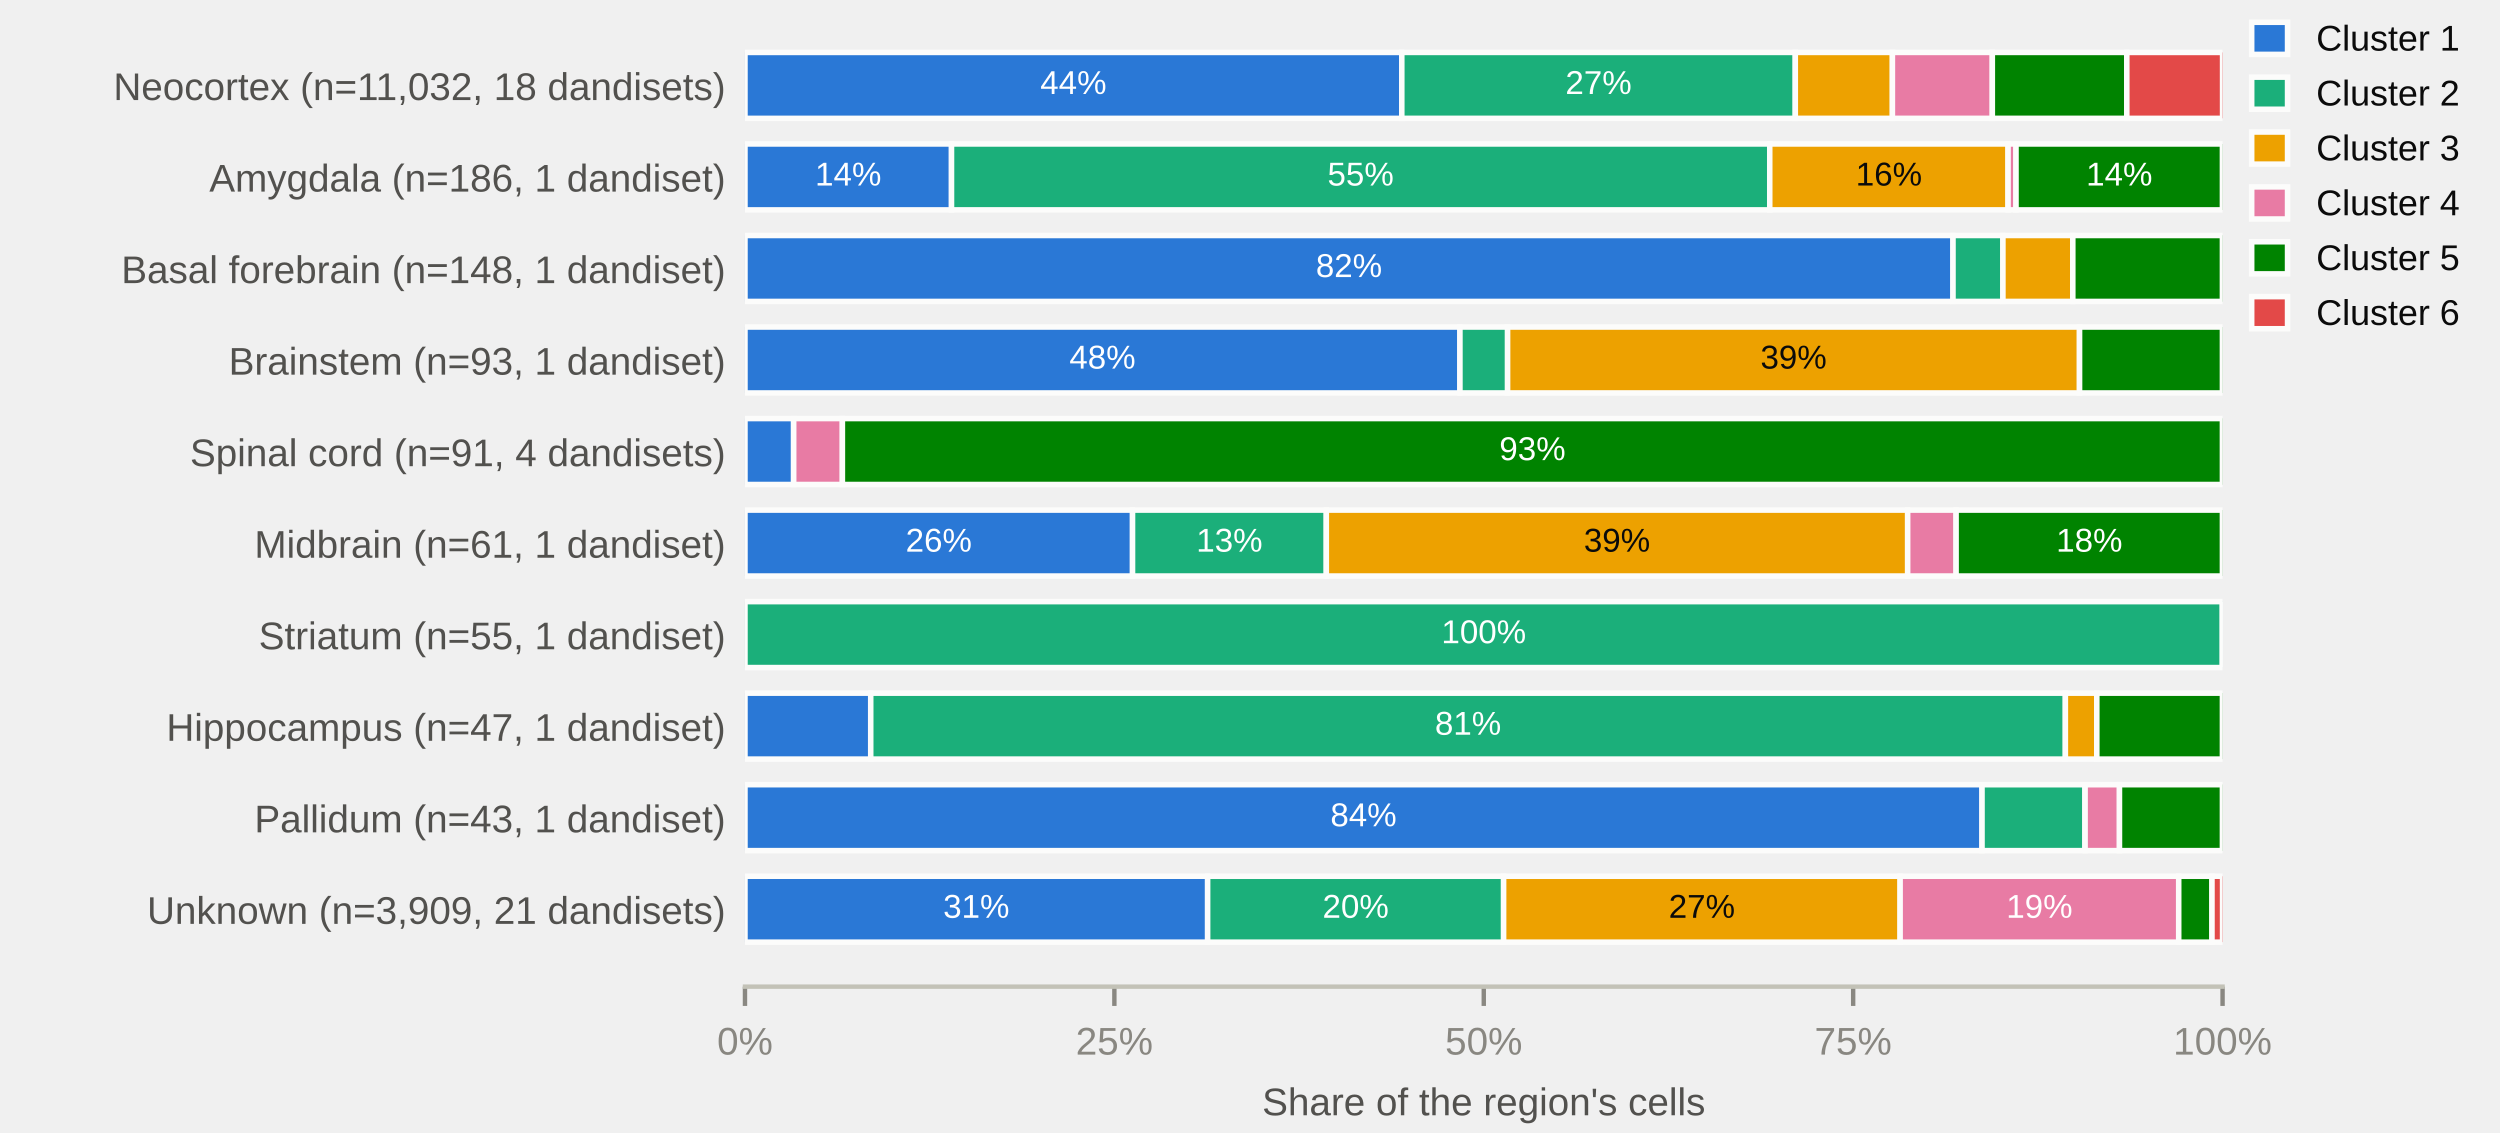
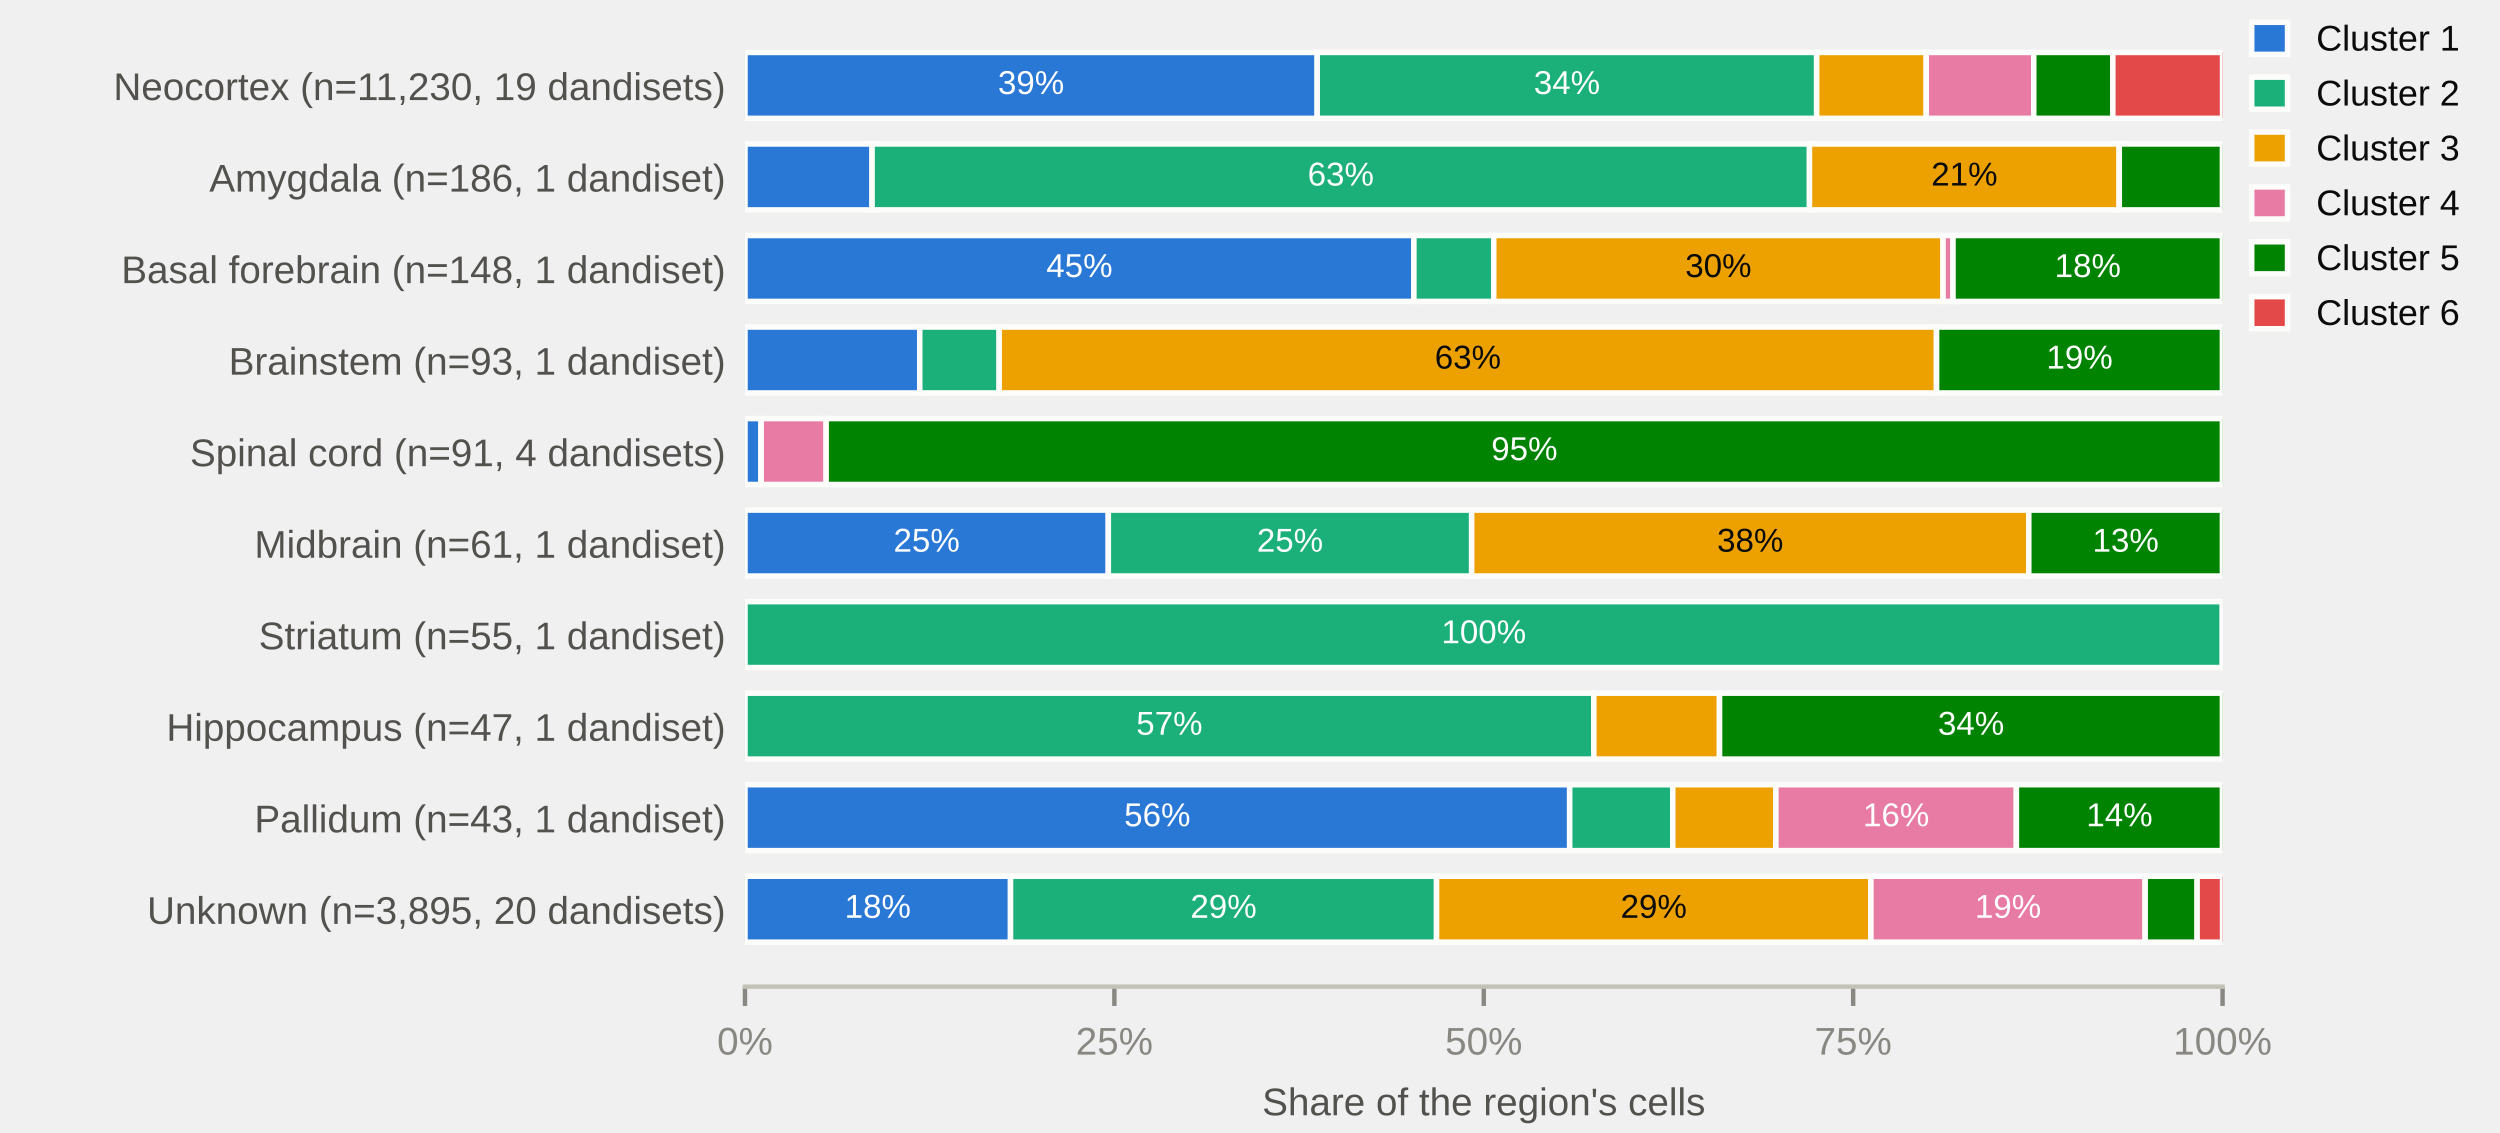
<svg xmlns="http://www.w3.org/2000/svg" xmlns:xlink="http://www.w3.org/1999/xlink" width="453.17pt" height="205.289pt" viewBox="0 0 453.17 205.289" version="1.1">
  <defs>
    <style type="text/css">*{stroke-linejoin: round; stroke-linecap: butt}</style>
  </defs>
  <g id="figure_1">
    <g id="patch_1">
      <path d="M 0 205.289  L 453.17 205.289  L 453.17 0  L 0 0  L 0 205.289  z " style="fill: none" />
    </g>
    <g id="axes_1">
      <g id="patch_2">
        <path d="M 135.04 178.848  L 402.88 178.848  L 402.88 1.44  L 135.04 1.44  L 135.04 178.848  z " style="fill: none" />
      </g>
      <g id="patch_3">
-         <path d="M 135.04 170.784  L 218.907 170.784  L 218.907 158.837  L 135.04 158.837  z " clip-path="url(#p6e9cf0077f)" style="fill: #2a78d6; stroke: #fcfcfb; stroke-linejoin: miter" />
+         <path d="M 135.04 170.784  L 183.176 170.784  L 183.176 158.837  L 135.04 158.837  z " clip-path="url(#pa1163bbc24)" style="fill: #2a78d6; stroke: #fcfcfb; stroke-linejoin: miter" />
      </g>
      <g id="patch_4">
-         <path d="M 135.04 154.191  L 359.279 154.191  L 359.279 142.245  L 135.04 142.245  z " clip-path="url(#p6e9cf0077f)" style="fill: #2a78d6; stroke: #fcfcfb; stroke-linejoin: miter" />
+         <path d="M 135.04 154.191  L 284.533 154.191  L 284.533 142.245  L 135.04 142.245  z " clip-path="url(#pa1163bbc24)" style="fill: #2a78d6; stroke: #fcfcfb; stroke-linejoin: miter" />
      </g>
      <g id="patch_5">
-         <path d="M 135.04 137.599  L 157.835 137.599  L 157.835 125.652  L 135.04 125.652  z " clip-path="url(#p6e9cf0077f)" style="fill: #2a78d6; stroke: #fcfcfb; stroke-linejoin: miter" />
+         <path d="M 135.04 137.599  L 135.04 137.599  L 135.04 125.652  L 135.04 125.652  z " clip-path="url(#pa1163bbc24)" style="fill: #2a78d6; stroke: #fcfcfb; stroke-linejoin: miter" />
      </g>
      <g id="patch_6">
-         <path d="M 135.04 121.006  L 135.04 121.006  L 135.04 109.06  L 135.04 109.06  z " clip-path="url(#p6e9cf0077f)" style="fill: #2a78d6; stroke: #fcfcfb; stroke-linejoin: miter" />
+         <path d="M 135.04 121.006  L 135.04 121.006  L 135.04 109.06  L 135.04 109.06  z " clip-path="url(#pa1163bbc24)" style="fill: #2a78d6; stroke: #fcfcfb; stroke-linejoin: miter" />
      </g>
      <g id="patch_7">
-         <path d="M 135.04 104.414  L 205.294 104.414  L 205.294 92.467  L 135.04 92.467  z " clip-path="url(#p6e9cf0077f)" style="fill: #2a78d6; stroke: #fcfcfb; stroke-linejoin: miter" />
+         <path d="M 135.04 104.414  L 200.903 104.414  L 200.903 92.467  L 135.04 92.467  z " clip-path="url(#pa1163bbc24)" style="fill: #2a78d6; stroke: #fcfcfb; stroke-linejoin: miter" />
      </g>
      <g id="patch_8">
-         <path d="M 135.04 87.821  L 143.87 87.821  L 143.87 75.874  L 135.04 75.874  z " clip-path="url(#p6e9cf0077f)" style="fill: #2a78d6; stroke: #fcfcfb; stroke-linejoin: miter" />
+         <path d="M 135.04 87.821  L 137.984 87.821  L 137.984 75.874  L 135.04 75.874  z " clip-path="url(#pa1163bbc24)" style="fill: #2a78d6; stroke: #fcfcfb; stroke-linejoin: miter" />
      </g>
      <g id="patch_9">
-         <path d="M 135.04 71.228  L 264.64 71.228  L 264.64 59.282  L 135.04 59.282  z " clip-path="url(#p6e9cf0077f)" style="fill: #2a78d6; stroke: #fcfcfb; stroke-linejoin: miter" />
+         <path d="M 135.04 71.228  L 166.72 71.228  L 166.72 59.282  L 135.04 59.282  z " clip-path="url(#pa1163bbc24)" style="fill: #2a78d6; stroke: #fcfcfb; stroke-linejoin: miter" />
      </g>
      <g id="patch_10">
-         <path d="M 135.04 54.636  L 354.018 54.636  L 354.018 42.689  L 135.04 42.689  z " clip-path="url(#p6e9cf0077f)" style="fill: #2a78d6; stroke: #fcfcfb; stroke-linejoin: miter" />
+         <path d="M 135.04 54.636  L 256.292 54.636  L 256.292 42.689  L 135.04 42.689  z " clip-path="url(#pa1163bbc24)" style="fill: #2a78d6; stroke: #fcfcfb; stroke-linejoin: miter" />
      </g>
      <g id="patch_11">
-         <path d="M 135.04 38.043  L 172.48 38.043  L 172.48 26.097  L 135.04 26.097  z " clip-path="url(#p6e9cf0077f)" style="fill: #2a78d6; stroke: #fcfcfb; stroke-linejoin: miter" />
+         <path d="M 135.04 38.043  L 158.08 38.043  L 158.08 26.097  L 135.04 26.097  z " clip-path="url(#pa1163bbc24)" style="fill: #2a78d6; stroke: #fcfcfb; stroke-linejoin: miter" />
      </g>
      <g id="patch_12">
-         <path d="M 135.04 21.451  L 254.102 21.451  L 254.102 9.504  L 135.04 9.504  z " clip-path="url(#p6e9cf0077f)" style="fill: #2a78d6; stroke: #fcfcfb; stroke-linejoin: miter" />
+         <path d="M 135.04 21.451  L 238.766 21.451  L 238.766 9.504  L 135.04 9.504  z " clip-path="url(#pa1163bbc24)" style="fill: #2a78d6; stroke: #fcfcfb; stroke-linejoin: miter" />
      </g>
      <g id="patch_13">
-         <path d="M 218.907 170.784  L 272.558 170.784  L 272.558 158.837  L 218.907 158.837  z " clip-path="url(#p6e9cf0077f)" style="fill: #1baf7a; stroke: #fcfcfb; stroke-linejoin: miter" />
+         <path d="M 183.176 170.784  L 260.399 170.784  L 260.399 158.837  L 183.176 158.837  z " clip-path="url(#pa1163bbc24)" style="fill: #1baf7a; stroke: #fcfcfb; stroke-linejoin: miter" />
      </g>
      <g id="patch_14">
-         <path d="M 359.279 154.191  L 377.965 154.191  L 377.965 142.245  L 359.279 142.245  z " clip-path="url(#p6e9cf0077f)" style="fill: #1baf7a; stroke: #fcfcfb; stroke-linejoin: miter" />
+         <path d="M 284.533 154.191  L 303.219 154.191  L 303.219 142.245  L 284.533 142.245  z " clip-path="url(#pa1163bbc24)" style="fill: #1baf7a; stroke: #fcfcfb; stroke-linejoin: miter" />
      </g>
      <g id="patch_15">
-         <path d="M 157.835 137.599  L 374.387 137.599  L 374.387 125.652  L 157.835 125.652  z " clip-path="url(#p6e9cf0077f)" style="fill: #1baf7a; stroke: #fcfcfb; stroke-linejoin: miter" />
+         <path d="M 135.04 137.599  L 288.906 137.599  L 288.906 125.652  L 135.04 125.652  z " clip-path="url(#pa1163bbc24)" style="fill: #1baf7a; stroke: #fcfcfb; stroke-linejoin: miter" />
      </g>
      <g id="patch_16">
-         <path d="M 135.04 121.006  L 402.88 121.006  L 402.88 109.06  L 135.04 109.06  z " clip-path="url(#p6e9cf0077f)" style="fill: #1baf7a; stroke: #fcfcfb; stroke-linejoin: miter" />
+         <path d="M 135.04 121.006  L 402.88 121.006  L 402.88 109.06  L 135.04 109.06  z " clip-path="url(#pa1163bbc24)" style="fill: #1baf7a; stroke: #fcfcfb; stroke-linejoin: miter" />
      </g>
      <g id="patch_17">
-         <path d="M 205.294 104.414  L 240.42 104.414  L 240.42 92.467  L 205.294 92.467  z " clip-path="url(#p6e9cf0077f)" style="fill: #1baf7a; stroke: #fcfcfb; stroke-linejoin: miter" />
+         <path d="M 200.903 104.414  L 266.765 104.414  L 266.765 92.467  L 200.903 92.467  z " clip-path="url(#pa1163bbc24)" style="fill: #1baf7a; stroke: #fcfcfb; stroke-linejoin: miter" />
      </g>
      <g id="patch_18">
-         <path d="M 143.87 87.821  L 143.87 87.821  L 143.87 75.874  L 143.87 75.874  z " clip-path="url(#p6e9cf0077f)" style="fill: #1baf7a; stroke: #fcfcfb; stroke-linejoin: miter" />
+         <path d="M 137.984 87.821  L 137.984 87.821  L 137.984 75.874  L 137.984 75.874  z " clip-path="url(#pa1163bbc24)" style="fill: #1baf7a; stroke: #fcfcfb; stroke-linejoin: miter" />
      </g>
      <g id="patch_19">
-         <path d="M 264.64 71.228  L 273.28 71.228  L 273.28 59.282  L 264.64 59.282  z " clip-path="url(#p6e9cf0077f)" style="fill: #1baf7a; stroke: #fcfcfb; stroke-linejoin: miter" />
+         <path d="M 166.72 71.228  L 181.12 71.228  L 181.12 59.282  L 166.72 59.282  z " clip-path="url(#pa1163bbc24)" style="fill: #1baf7a; stroke: #fcfcfb; stroke-linejoin: miter" />
      </g>
      <g id="patch_20">
-         <path d="M 354.018 54.636  L 363.066 54.636  L 363.066 42.689  L 354.018 42.689  z " clip-path="url(#p6e9cf0077f)" style="fill: #1baf7a; stroke: #fcfcfb; stroke-linejoin: miter" />
+         <path d="M 256.292 54.636  L 270.77 54.636  L 270.77 42.689  L 256.292 42.689  z " clip-path="url(#pa1163bbc24)" style="fill: #1baf7a; stroke: #fcfcfb; stroke-linejoin: miter" />
      </g>
      <g id="patch_21">
-         <path d="M 172.48 38.043  L 320.8 38.043  L 320.8 26.097  L 172.48 26.097  z " clip-path="url(#p6e9cf0077f)" style="fill: #1baf7a; stroke: #fcfcfb; stroke-linejoin: miter" />
+         <path d="M 158.08 38.043  L 328 38.043  L 328 26.097  L 158.08 26.097  z " clip-path="url(#pa1163bbc24)" style="fill: #1baf7a; stroke: #fcfcfb; stroke-linejoin: miter" />
      </g>
      <g id="patch_22">
-         <path d="M 254.102 21.451  L 325.432 21.451  L 325.432 9.504  L 254.102 9.504  z " clip-path="url(#p6e9cf0077f)" style="fill: #1baf7a; stroke: #fcfcfb; stroke-linejoin: miter" />
+         <path d="M 238.766 21.451  L 329.302 21.451  L 329.302 9.504  L 238.766 9.504  z " clip-path="url(#pa1163bbc24)" style="fill: #1baf7a; stroke: #fcfcfb; stroke-linejoin: miter" />
      </g>
      <g id="patch_23">
-         <path d="M 272.558 170.784  L 344.434 170.784  L 344.434 158.837  L 272.558 158.837  z " clip-path="url(#p6e9cf0077f)" style="fill: #eda100; stroke: #fcfcfb; stroke-linejoin: miter" />
+         <path d="M 260.399 170.784  L 339.135 170.784  L 339.135 158.837  L 260.399 158.837  z " clip-path="url(#pa1163bbc24)" style="fill: #eda100; stroke: #fcfcfb; stroke-linejoin: miter" />
      </g>
      <g id="patch_24">
-         <path d="M 377.965 154.191  L 377.965 154.191  L 377.965 142.245  L 377.965 142.245  z " clip-path="url(#p6e9cf0077f)" style="fill: #eda100; stroke: #fcfcfb; stroke-linejoin: miter" />
+         <path d="M 303.219 154.191  L 321.906 154.191  L 321.906 142.245  L 303.219 142.245  z " clip-path="url(#pa1163bbc24)" style="fill: #eda100; stroke: #fcfcfb; stroke-linejoin: miter" />
      </g>
      <g id="patch_25">
-         <path d="M 374.387 137.599  L 380.086 137.599  L 380.086 125.652  L 374.387 125.652  z " clip-path="url(#p6e9cf0077f)" style="fill: #eda100; stroke: #fcfcfb; stroke-linejoin: miter" />
+         <path d="M 288.906 137.599  L 311.701 137.599  L 311.701 125.652  L 288.906 125.652  z " clip-path="url(#pa1163bbc24)" style="fill: #eda100; stroke: #fcfcfb; stroke-linejoin: miter" />
      </g>
      <g id="patch_26">
-         <path d="M 402.88 121.006  L 402.88 121.006  L 402.88 109.06  L 402.88 109.06  z " clip-path="url(#p6e9cf0077f)" style="fill: #eda100; stroke: #fcfcfb; stroke-linejoin: miter" />
+         <path d="M 402.88 121.006  L 402.88 121.006  L 402.88 109.06  L 402.88 109.06  z " clip-path="url(#pa1163bbc24)" style="fill: #eda100; stroke: #fcfcfb; stroke-linejoin: miter" />
      </g>
      <g id="patch_27">
-         <path d="M 240.42 104.414  L 345.8 104.414  L 345.8 92.467  L 240.42 92.467  z " clip-path="url(#p6e9cf0077f)" style="fill: #eda100; stroke: #fcfcfb; stroke-linejoin: miter" />
+         <path d="M 266.765 104.414  L 367.754 104.414  L 367.754 92.467  L 266.765 92.467  z " clip-path="url(#pa1163bbc24)" style="fill: #eda100; stroke: #fcfcfb; stroke-linejoin: miter" />
      </g>
      <g id="patch_28">
-         <path d="M 143.87 87.821  L 143.87 87.821  L 143.87 75.874  L 143.87 75.874  z " clip-path="url(#p6e9cf0077f)" style="fill: #eda100; stroke: #fcfcfb; stroke-linejoin: miter" />
+         <path d="M 137.984 87.821  L 137.984 87.821  L 137.984 75.874  L 137.984 75.874  z " clip-path="url(#pa1163bbc24)" style="fill: #eda100; stroke: #fcfcfb; stroke-linejoin: miter" />
      </g>
      <g id="patch_29">
-         <path d="M 273.28 71.228  L 376.96 71.228  L 376.96 59.282  L 273.28 59.282  z " clip-path="url(#p6e9cf0077f)" style="fill: #eda100; stroke: #fcfcfb; stroke-linejoin: miter" />
+         <path d="M 181.12 71.228  L 351.04 71.228  L 351.04 59.282  L 181.12 59.282  z " clip-path="url(#pa1163bbc24)" style="fill: #eda100; stroke: #fcfcfb; stroke-linejoin: miter" />
      </g>
      <g id="patch_30">
-         <path d="M 363.066 54.636  L 375.735 54.636  L 375.735 42.689  L 363.066 42.689  z " clip-path="url(#p6e9cf0077f)" style="fill: #eda100; stroke: #fcfcfb; stroke-linejoin: miter" />
+         <path d="M 270.77 54.636  L 352.208 54.636  L 352.208 42.689  L 270.77 42.689  z " clip-path="url(#pa1163bbc24)" style="fill: #eda100; stroke: #fcfcfb; stroke-linejoin: miter" />
      </g>
      <g id="patch_31">
-         <path d="M 320.8 38.043  L 364 38.043  L 364 26.097  L 320.8 26.097  z " clip-path="url(#p6e9cf0077f)" style="fill: #eda100; stroke: #fcfcfb; stroke-linejoin: miter" />
+         <path d="M 328 38.043  L 384.16 38.043  L 384.16 26.097  L 328 26.097  z " clip-path="url(#pa1163bbc24)" style="fill: #eda100; stroke: #fcfcfb; stroke-linejoin: miter" />
      </g>
      <g id="patch_32">
-         <path d="M 325.432 21.451  L 343.034 21.451  L 343.034 9.504  L 325.432 9.504  z " clip-path="url(#p6e9cf0077f)" style="fill: #eda100; stroke: #fcfcfb; stroke-linejoin: miter" />
+         <path d="M 329.302 21.451  L 349.169 21.451  L 349.169 9.504  L 329.302 9.504  z " clip-path="url(#pa1163bbc24)" style="fill: #eda100; stroke: #fcfcfb; stroke-linejoin: miter" />
      </g>
      <g id="patch_33">
-         <path d="M 344.434 170.784  L 394.932 170.784  L 394.932 158.837  L 344.434 158.837  z " clip-path="url(#p6e9cf0077f)" style="fill: #e87ba4; stroke: #fcfcfb; stroke-linejoin: miter" />
+         <path d="M 339.135 170.784  L 388.852 170.784  L 388.852 158.837  L 339.135 158.837  z " clip-path="url(#pa1163bbc24)" style="fill: #e87ba4; stroke: #fcfcfb; stroke-linejoin: miter" />
      </g>
      <g id="patch_34">
-         <path d="M 377.965 154.191  L 384.194 154.191  L 384.194 142.245  L 377.965 142.245  z " clip-path="url(#p6e9cf0077f)" style="fill: #e87ba4; stroke: #fcfcfb; stroke-linejoin: miter" />
+         <path d="M 321.906 154.191  L 365.507 154.191  L 365.507 142.245  L 321.906 142.245  z " clip-path="url(#pa1163bbc24)" style="fill: #e87ba4; stroke: #fcfcfb; stroke-linejoin: miter" />
      </g>
      <g id="patch_35">
-         <path d="M 380.086 137.599  L 380.086 137.599  L 380.086 125.652  L 380.086 125.652  z " clip-path="url(#p6e9cf0077f)" style="fill: #e87ba4; stroke: #fcfcfb; stroke-linejoin: miter" />
+         <path d="M 311.701 137.599  L 311.701 137.599  L 311.701 125.652  L 311.701 125.652  z " clip-path="url(#pa1163bbc24)" style="fill: #e87ba4; stroke: #fcfcfb; stroke-linejoin: miter" />
      </g>
      <g id="patch_36">
-         <path d="M 402.88 121.006  L 402.88 121.006  L 402.88 109.06  L 402.88 109.06  z " clip-path="url(#p6e9cf0077f)" style="fill: #e87ba4; stroke: #fcfcfb; stroke-linejoin: miter" />
+         <path d="M 402.88 121.006  L 402.88 121.006  L 402.88 109.06  L 402.88 109.06  z " clip-path="url(#pa1163bbc24)" style="fill: #e87ba4; stroke: #fcfcfb; stroke-linejoin: miter" />
      </g>
      <g id="patch_37">
-         <path d="M 345.8 104.414  L 354.581 104.414  L 354.581 92.467  L 345.8 92.467  z " clip-path="url(#p6e9cf0077f)" style="fill: #e87ba4; stroke: #fcfcfb; stroke-linejoin: miter" />
+         <path d="M 367.754 104.414  L 367.754 104.414  L 367.754 92.467  L 367.754 92.467  z " clip-path="url(#pa1163bbc24)" style="fill: #e87ba4; stroke: #fcfcfb; stroke-linejoin: miter" />
      </g>
      <g id="patch_38">
-         <path d="M 143.87 87.821  L 152.7 87.821  L 152.7 75.874  L 143.87 75.874  z " clip-path="url(#p6e9cf0077f)" style="fill: #e87ba4; stroke: #fcfcfb; stroke-linejoin: miter" />
+         <path d="M 137.984 87.821  L 149.757 87.821  L 149.757 75.874  L 137.984 75.874  z " clip-path="url(#pa1163bbc24)" style="fill: #e87ba4; stroke: #fcfcfb; stroke-linejoin: miter" />
      </g>
      <g id="patch_39">
-         <path d="M 376.96 71.228  L 376.96 71.228  L 376.96 59.282  L 376.96 59.282  z " clip-path="url(#p6e9cf0077f)" style="fill: #e87ba4; stroke: #fcfcfb; stroke-linejoin: miter" />
+         <path d="M 351.04 71.228  L 351.04 71.228  L 351.04 59.282  L 351.04 59.282  z " clip-path="url(#pa1163bbc24)" style="fill: #e87ba4; stroke: #fcfcfb; stroke-linejoin: miter" />
      </g>
      <g id="patch_40">
-         <path d="M 375.735 54.636  L 375.735 54.636  L 375.735 42.689  L 375.735 42.689  z " clip-path="url(#p6e9cf0077f)" style="fill: #e87ba4; stroke: #fcfcfb; stroke-linejoin: miter" />
+         <path d="M 352.208 54.636  L 354.018 54.636  L 354.018 42.689  L 352.208 42.689  z " clip-path="url(#pa1163bbc24)" style="fill: #e87ba4; stroke: #fcfcfb; stroke-linejoin: miter" />
      </g>
      <g id="patch_41">
-         <path d="M 364 38.043  L 365.44 38.043  L 365.44 26.097  L 364 26.097  z " clip-path="url(#p6e9cf0077f)" style="fill: #e87ba4; stroke: #fcfcfb; stroke-linejoin: miter" />
+         <path d="M 384.16 38.043  L 384.16 38.043  L 384.16 26.097  L 384.16 26.097  z " clip-path="url(#pa1163bbc24)" style="fill: #e87ba4; stroke: #fcfcfb; stroke-linejoin: miter" />
      </g>
      <g id="patch_42">
-         <path d="M 343.034 21.451  L 361.146 21.451  L 361.146 9.504  L 343.034 9.504  z " clip-path="url(#p6e9cf0077f)" style="fill: #e87ba4; stroke: #fcfcfb; stroke-linejoin: miter" />
+         <path d="M 349.169 21.451  L 368.655 21.451  L 368.655 9.504  L 349.169 9.504  z " clip-path="url(#pa1163bbc24)" style="fill: #e87ba4; stroke: #fcfcfb; stroke-linejoin: miter" />
      </g>
      <g id="patch_43">
-         <path d="M 394.932 170.784  L 400.962 170.784  L 400.962 158.837  L 394.932 158.837  z " clip-path="url(#p6e9cf0077f)" style="fill: #008300; stroke: #fcfcfb; stroke-linejoin: miter" />
+         <path d="M 388.852 170.784  L 398.273 170.784  L 398.273 158.837  L 388.852 158.837  z " clip-path="url(#pa1163bbc24)" style="fill: #008300; stroke: #fcfcfb; stroke-linejoin: miter" />
      </g>
      <g id="patch_44">
-         <path d="M 384.194 154.191  L 402.88 154.191  L 402.88 142.245  L 384.194 142.245  z " clip-path="url(#p6e9cf0077f)" style="fill: #008300; stroke: #fcfcfb; stroke-linejoin: miter" />
+         <path d="M 365.507 154.191  L 402.88 154.191  L 402.88 142.245  L 365.507 142.245  z " clip-path="url(#pa1163bbc24)" style="fill: #008300; stroke: #fcfcfb; stroke-linejoin: miter" />
      </g>
      <g id="patch_45">
-         <path d="M 380.086 137.599  L 402.88 137.599  L 402.88 125.652  L 380.086 125.652  z " clip-path="url(#p6e9cf0077f)" style="fill: #008300; stroke: #fcfcfb; stroke-linejoin: miter" />
+         <path d="M 311.701 137.599  L 402.88 137.599  L 402.88 125.652  L 311.701 125.652  z " clip-path="url(#pa1163bbc24)" style="fill: #008300; stroke: #fcfcfb; stroke-linejoin: miter" />
      </g>
      <g id="patch_46">
-         <path d="M 402.88 121.006  L 402.88 121.006  L 402.88 109.06  L 402.88 109.06  z " clip-path="url(#p6e9cf0077f)" style="fill: #008300; stroke: #fcfcfb; stroke-linejoin: miter" />
+         <path d="M 402.88 121.006  L 402.88 121.006  L 402.88 109.06  L 402.88 109.06  z " clip-path="url(#pa1163bbc24)" style="fill: #008300; stroke: #fcfcfb; stroke-linejoin: miter" />
      </g>
      <g id="patch_47">
-         <path d="M 354.581 104.414  L 402.88 104.414  L 402.88 92.467  L 354.581 92.467  z " clip-path="url(#p6e9cf0077f)" style="fill: #008300; stroke: #fcfcfb; stroke-linejoin: miter" />
+         <path d="M 367.754 104.414  L 402.88 104.414  L 402.88 92.467  L 367.754 92.467  z " clip-path="url(#pa1163bbc24)" style="fill: #008300; stroke: #fcfcfb; stroke-linejoin: miter" />
      </g>
      <g id="patch_48">
-         <path d="M 152.7 87.821  L 402.88 87.821  L 402.88 75.874  L 152.7 75.874  z " clip-path="url(#p6e9cf0077f)" style="fill: #008300; stroke: #fcfcfb; stroke-linejoin: miter" />
+         <path d="M 149.757 87.821  L 402.88 87.821  L 402.88 75.874  L 149.757 75.874  z " clip-path="url(#pa1163bbc24)" style="fill: #008300; stroke: #fcfcfb; stroke-linejoin: miter" />
      </g>
      <g id="patch_49">
-         <path d="M 376.96 71.228  L 402.88 71.228  L 402.88 59.282  L 376.96 59.282  z " clip-path="url(#p6e9cf0077f)" style="fill: #008300; stroke: #fcfcfb; stroke-linejoin: miter" />
+         <path d="M 351.04 71.228  L 402.88 71.228  L 402.88 59.282  L 351.04 59.282  z " clip-path="url(#pa1163bbc24)" style="fill: #008300; stroke: #fcfcfb; stroke-linejoin: miter" />
      </g>
      <g id="patch_50">
-         <path d="M 375.735 54.636  L 402.88 54.636  L 402.88 42.689  L 375.735 42.689  z " clip-path="url(#p6e9cf0077f)" style="fill: #008300; stroke: #fcfcfb; stroke-linejoin: miter" />
+         <path d="M 354.018 54.636  L 402.88 54.636  L 402.88 42.689  L 354.018 42.689  z " clip-path="url(#pa1163bbc24)" style="fill: #008300; stroke: #fcfcfb; stroke-linejoin: miter" />
      </g>
      <g id="patch_51">
-         <path d="M 365.44 38.043  L 402.88 38.043  L 402.88 26.097  L 365.44 26.097  z " clip-path="url(#p6e9cf0077f)" style="fill: #008300; stroke: #fcfcfb; stroke-linejoin: miter" />
+         <path d="M 384.16 38.043  L 402.88 38.043  L 402.88 26.097  L 384.16 26.097  z " clip-path="url(#pa1163bbc24)" style="fill: #008300; stroke: #fcfcfb; stroke-linejoin: miter" />
      </g>
      <g id="patch_52">
-         <path d="M 361.146 21.451  L 385.521 21.451  L 385.521 9.504  L 361.146 9.504  z " clip-path="url(#p6e9cf0077f)" style="fill: #008300; stroke: #fcfcfb; stroke-linejoin: miter" />
+         <path d="M 368.655 21.451  L 382.989 21.451  L 382.989 9.504  L 368.655 9.504  z " clip-path="url(#pa1163bbc24)" style="fill: #008300; stroke: #fcfcfb; stroke-linejoin: miter" />
      </g>
      <g id="patch_53">
-         <path d="M 400.962 170.784  L 402.88 170.784  L 402.88 158.837  L 400.962 158.837  z " clip-path="url(#p6e9cf0077f)" style="fill: #e34948; stroke: #fcfcfb; stroke-linejoin: miter" />
+         <path d="M 398.273 170.784  L 402.88 170.784  L 402.88 158.837  L 398.273 158.837  z " clip-path="url(#pa1163bbc24)" style="fill: #e34948; stroke: #fcfcfb; stroke-linejoin: miter" />
      </g>
      <g id="patch_54">
-         <path d="M 402.88 154.191  L 402.88 154.191  L 402.88 142.245  L 402.88 142.245  z " clip-path="url(#p6e9cf0077f)" style="fill: #e34948; stroke: #fcfcfb; stroke-linejoin: miter" />
+         <path d="M 402.88 154.191  L 402.88 154.191  L 402.88 142.245  L 402.88 142.245  z " clip-path="url(#pa1163bbc24)" style="fill: #e34948; stroke: #fcfcfb; stroke-linejoin: miter" />
      </g>
      <g id="patch_55">
-         <path d="M 402.88 137.599  L 402.88 137.599  L 402.88 125.652  L 402.88 125.652  z " clip-path="url(#p6e9cf0077f)" style="fill: #e34948; stroke: #fcfcfb; stroke-linejoin: miter" />
+         <path d="M 402.88 137.599  L 402.88 137.599  L 402.88 125.652  L 402.88 125.652  z " clip-path="url(#pa1163bbc24)" style="fill: #e34948; stroke: #fcfcfb; stroke-linejoin: miter" />
      </g>
      <g id="patch_56">
-         <path d="M 402.88 121.006  L 402.88 121.006  L 402.88 109.06  L 402.88 109.06  z " clip-path="url(#p6e9cf0077f)" style="fill: #e34948; stroke: #fcfcfb; stroke-linejoin: miter" />
+         <path d="M 402.88 121.006  L 402.88 121.006  L 402.88 109.06  L 402.88 109.06  z " clip-path="url(#pa1163bbc24)" style="fill: #e34948; stroke: #fcfcfb; stroke-linejoin: miter" />
      </g>
      <g id="patch_57">
-         <path d="M 402.88 104.414  L 402.88 104.414  L 402.88 92.467  L 402.88 92.467  z " clip-path="url(#p6e9cf0077f)" style="fill: #e34948; stroke: #fcfcfb; stroke-linejoin: miter" />
+         <path d="M 402.88 104.414  L 402.88 104.414  L 402.88 92.467  L 402.88 92.467  z " clip-path="url(#pa1163bbc24)" style="fill: #e34948; stroke: #fcfcfb; stroke-linejoin: miter" />
      </g>
      <g id="patch_58">
-         <path d="M 402.88 87.821  L 402.88 87.821  L 402.88 75.874  L 402.88 75.874  z " clip-path="url(#p6e9cf0077f)" style="fill: #e34948; stroke: #fcfcfb; stroke-linejoin: miter" />
+         <path d="M 402.88 87.821  L 402.88 87.821  L 402.88 75.874  L 402.88 75.874  z " clip-path="url(#pa1163bbc24)" style="fill: #e34948; stroke: #fcfcfb; stroke-linejoin: miter" />
      </g>
      <g id="patch_59">
-         <path d="M 402.88 71.228  L 402.88 71.228  L 402.88 59.282  L 402.88 59.282  z " clip-path="url(#p6e9cf0077f)" style="fill: #e34948; stroke: #fcfcfb; stroke-linejoin: miter" />
+         <path d="M 402.88 71.228  L 402.88 71.228  L 402.88 59.282  L 402.88 59.282  z " clip-path="url(#pa1163bbc24)" style="fill: #e34948; stroke: #fcfcfb; stroke-linejoin: miter" />
      </g>
      <g id="patch_60">
-         <path d="M 402.88 54.636  L 402.88 54.636  L 402.88 42.689  L 402.88 42.689  z " clip-path="url(#p6e9cf0077f)" style="fill: #e34948; stroke: #fcfcfb; stroke-linejoin: miter" />
+         <path d="M 402.88 54.636  L 402.88 54.636  L 402.88 42.689  L 402.88 42.689  z " clip-path="url(#pa1163bbc24)" style="fill: #e34948; stroke: #fcfcfb; stroke-linejoin: miter" />
      </g>
      <g id="patch_61">
-         <path d="M 402.88 38.043  L 402.88 38.043  L 402.88 26.097  L 402.88 26.097  z " clip-path="url(#p6e9cf0077f)" style="fill: #e34948; stroke: #fcfcfb; stroke-linejoin: miter" />
+         <path d="M 402.88 38.043  L 402.88 38.043  L 402.88 26.097  L 402.88 26.097  z " clip-path="url(#pa1163bbc24)" style="fill: #e34948; stroke: #fcfcfb; stroke-linejoin: miter" />
      </g>
      <g id="patch_62">
-         <path d="M 385.521 21.451  L 402.88 21.451  L 402.88 9.504  L 385.521 9.504  z " clip-path="url(#p6e9cf0077f)" style="fill: #e34948; stroke: #fcfcfb; stroke-linejoin: miter" />
+         <path d="M 382.989 21.451  L 402.88 21.451  L 402.88 9.504  L 382.989 9.504  z " clip-path="url(#pa1163bbc24)" style="fill: #e34948; stroke: #fcfcfb; stroke-linejoin: miter" />
      </g>
      <g id="matplotlib.axis_1">
        <g id="xtick_1">
          <g id="line2d_1">
            <defs>
-               <path id="m1099367641" d="M 0 0  L 0 3.5  " style="stroke: #898781; stroke-width: 0.8" />
+               <path id="m5090f2447c" d="M 0 0  L 0 3.5  " style="stroke: #898781; stroke-width: 0.8" />
            </defs>
            <g>
-               <use xlink:href="#m1099367641" x="135.04" y="178.848" style="fill: #898781; stroke: #898781; stroke-width: 0.8" />
+               <use xlink:href="#m5090f2447c" x="135.04" y="178.848" style="fill: #898781; stroke: #898781; stroke-width: 0.8" />
            </g>
          </g>
          <g id="text_1">
            <text style="font-size: 7px; font-family: 'Arial', 'Helvetica', 'DejaVu Sans', sans-serif; text-anchor: middle; fill: #898781" x="135.04" y="191.166" transform="rotate(-0 135.0405 191.1664)">0%</text>
          </g>
        </g>
        <g id="xtick_2">
          <g id="line2d_2">
            <g>
-               <use xlink:href="#m1099367641" x="202" y="178.848" style="fill: #898781; stroke: #898781; stroke-width: 0.8" />
+               <use xlink:href="#m5090f2447c" x="202" y="178.848" style="fill: #898781; stroke: #898781; stroke-width: 0.8" />
            </g>
          </g>
          <g id="text_2">
            <text style="font-size: 7px; font-family: 'Arial', 'Helvetica', 'DejaVu Sans', sans-serif; text-anchor: middle; fill: #898781" x="202" y="191.166" transform="rotate(-0 202.0005 191.1664)">25%</text>
          </g>
        </g>
        <g id="xtick_3">
          <g id="line2d_3">
            <g>
-               <use xlink:href="#m1099367641" x="268.96" y="178.848" style="fill: #898781; stroke: #898781; stroke-width: 0.8" />
+               <use xlink:href="#m5090f2447c" x="268.96" y="178.848" style="fill: #898781; stroke: #898781; stroke-width: 0.8" />
            </g>
          </g>
          <g id="text_3">
            <text style="font-size: 7px; font-family: 'Arial', 'Helvetica', 'DejaVu Sans', sans-serif; text-anchor: middle; fill: #898781" x="268.96" y="191.166" transform="rotate(-0 268.9605 191.1664)">50%</text>
          </g>
        </g>
        <g id="xtick_4">
          <g id="line2d_4">
            <g>
-               <use xlink:href="#m1099367641" x="335.92" y="178.848" style="fill: #898781; stroke: #898781; stroke-width: 0.8" />
+               <use xlink:href="#m5090f2447c" x="335.92" y="178.848" style="fill: #898781; stroke: #898781; stroke-width: 0.8" />
            </g>
          </g>
          <g id="text_4">
            <text style="font-size: 7px; font-family: 'Arial', 'Helvetica', 'DejaVu Sans', sans-serif; text-anchor: middle; fill: #898781" x="335.92" y="191.166" transform="rotate(-0 335.9205 191.1664)">75%</text>
          </g>
        </g>
        <g id="xtick_5">
          <g id="line2d_5">
            <g>
-               <use xlink:href="#m1099367641" x="402.88" y="178.848" style="fill: #898781; stroke: #898781; stroke-width: 0.8" />
+               <use xlink:href="#m5090f2447c" x="402.88" y="178.848" style="fill: #898781; stroke: #898781; stroke-width: 0.8" />
            </g>
          </g>
          <g id="text_5">
            <text style="font-size: 7px; font-family: 'Arial', 'Helvetica', 'DejaVu Sans', sans-serif; text-anchor: middle; fill: #898781" x="402.88" y="191.166" transform="rotate(-0 402.8805 191.1664)">100%</text>
          </g>
        </g>
        <g id="text_6">
          <text style="font-size: 7px; font-family: 'Arial', 'Helvetica', 'DejaVu Sans', sans-serif; text-anchor: middle; fill: #52514e" x="268.96" y="202.167" transform="rotate(-0 268.9605 202.1669)">Share of the region's cells</text>
        </g>
      </g>
      <g id="matplotlib.axis_2">
        <g id="ytick_1">
          <g id="line2d_6" />
          <g id="text_7">
-             <text style="font-size: 7px; font-family: 'Arial', 'Helvetica', 'DejaVu Sans', sans-serif; text-anchor: end; fill: #52514e" x="131.54" y="167.47" transform="rotate(-0 131.5405 167.4701)">Unknown  (n=3,909, 21 dandisets)</text>
+             <text style="font-size: 7px; font-family: 'Arial', 'Helvetica', 'DejaVu Sans', sans-serif; text-anchor: end; fill: #52514e" x="131.54" y="167.47" transform="rotate(-0 131.5405 167.4701)">Unknown  (n=3,895, 20 dandisets)</text>
          </g>
        </g>
        <g id="ytick_2">
          <g id="line2d_7" />
          <g id="text_8">
            <text style="font-size: 7px; font-family: 'Arial', 'Helvetica', 'DejaVu Sans', sans-serif; text-anchor: end; fill: #52514e" x="131.54" y="150.878" transform="rotate(-0 131.5405 150.8775)">Pallidum  (n=43, 1 dandiset)</text>
          </g>
        </g>
        <g id="ytick_3">
          <g id="line2d_8" />
          <g id="text_9">
            <text style="font-size: 7px; font-family: 'Arial', 'Helvetica', 'DejaVu Sans', sans-serif; text-anchor: end; fill: #52514e" x="131.54" y="134.285" transform="rotate(-0 131.5405 134.2849)">Hippocampus  (n=47, 1 dandiset)</text>
          </g>
        </g>
        <g id="ytick_4">
          <g id="line2d_9" />
          <g id="text_10">
            <text style="font-size: 7px; font-family: 'Arial', 'Helvetica', 'DejaVu Sans', sans-serif; text-anchor: end; fill: #52514e" x="131.54" y="117.692" transform="rotate(-0 131.5405 117.6923)">Striatum  (n=55, 1 dandiset)</text>
          </g>
        </g>
        <g id="ytick_5">
          <g id="line2d_10" />
          <g id="text_11">
            <text style="font-size: 7px; font-family: 'Arial', 'Helvetica', 'DejaVu Sans', sans-serif; text-anchor: end; fill: #52514e" x="131.54" y="101.1" transform="rotate(-0 131.5405 101.0997)">Midbrain  (n=61, 1 dandiset)</text>
          </g>
        </g>
        <g id="ytick_6">
          <g id="line2d_11" />
          <g id="text_12">
            <text style="font-size: 7px; font-family: 'Arial', 'Helvetica', 'DejaVu Sans', sans-serif; text-anchor: end; fill: #52514e" x="131.54" y="84.507" transform="rotate(-0 131.5405 84.50716)">Spinal cord  (n=91, 4 dandisets)</text>
          </g>
        </g>
        <g id="ytick_7">
          <g id="line2d_12" />
          <g id="text_13">
            <text style="font-size: 7px; font-family: 'Arial', 'Helvetica', 'DejaVu Sans', sans-serif; text-anchor: end; fill: #52514e" x="131.54" y="67.915" transform="rotate(-0 131.5405 67.91456)">Brainstem  (n=93, 1 dandiset)</text>
          </g>
        </g>
        <g id="ytick_8">
          <g id="line2d_13" />
          <g id="text_14">
            <text style="font-size: 7px; font-family: 'Arial', 'Helvetica', 'DejaVu Sans', sans-serif; text-anchor: end; fill: #52514e" x="131.54" y="51.322" transform="rotate(-0 131.5405 51.32197)">Basal forebrain  (n=148, 1 dandiset)</text>
          </g>
        </g>
        <g id="ytick_9">
          <g id="line2d_14" />
          <g id="text_15">
            <text style="font-size: 7px; font-family: 'Arial', 'Helvetica', 'DejaVu Sans', sans-serif; text-anchor: end; fill: #52514e" x="131.54" y="34.729" transform="rotate(-0 131.5405 34.72938)">Amygdala  (n=186, 1 dandiset)</text>
          </g>
        </g>
        <g id="ytick_10">
          <g id="line2d_15" />
          <g id="text_16">
-             <text style="font-size: 7px; font-family: 'Arial', 'Helvetica', 'DejaVu Sans', sans-serif; text-anchor: end; fill: #52514e" x="131.54" y="18.137" transform="rotate(-0 131.5405 18.13679)">Neocortex  (n=11,032, 18 dandisets)</text>
+             <text style="font-size: 7px; font-family: 'Arial', 'Helvetica', 'DejaVu Sans', sans-serif; text-anchor: end; fill: #52514e" x="131.54" y="18.137" transform="rotate(-0 131.5405 18.13679)">Neocortex  (n=11,230, 19 dandisets)</text>
          </g>
        </g>
      </g>
      <g id="patch_63">
        <path d="M 135.04 178.848  L 402.88 178.848  " style="fill: none; stroke: #c3c2b7; stroke-width: 0.8; stroke-linejoin: miter; stroke-linecap: square" />
      </g>
      <g id="text_17">
-         <text style="font-size: 6px; font-family: 'Arial', 'Helvetica', 'DejaVu Sans', sans-serif; text-anchor: middle; fill: #ffffff" x="176.974" y="166.369" transform="rotate(-0 176.974 166.3693)">31%</text>
+         <text style="font-size: 6px; font-family: 'Arial', 'Helvetica', 'DejaVu Sans', sans-serif; text-anchor: middle; fill: #ffffff" x="159.108" y="166.369" transform="rotate(-0 159.1082 166.3693)">18%</text>
      </g>
      <g id="text_18">
-         <text style="font-size: 6px; font-family: 'Arial', 'Helvetica', 'DejaVu Sans', sans-serif; text-anchor: middle; fill: #ffffff" x="247.16" y="149.777" transform="rotate(-0 247.1595 149.7767)">84%</text>
+         <text style="font-size: 6px; font-family: 'Arial', 'Helvetica', 'DejaVu Sans', sans-serif; text-anchor: middle; fill: #ffffff" x="209.787" y="149.777" transform="rotate(-0 209.7865 149.7767)">56%</text>
      </g>
      <g id="text_19">
-         <text style="font-size: 6px; font-family: 'Arial', 'Helvetica', 'DejaVu Sans', sans-serif; text-anchor: middle; fill: #ffffff" x="170.167" y="99.999" transform="rotate(-0 170.167 99.99889)">26%</text>
+         <text style="font-size: 6px; font-family: 'Arial', 'Helvetica', 'DejaVu Sans', sans-serif; text-anchor: middle; fill: #ffffff" x="167.972" y="99.999" transform="rotate(-0 167.9716 99.99889)">25%</text>
      </g>
      <g id="text_20">
-         <text style="font-size: 6px; font-family: 'Arial', 'Helvetica', 'DejaVu Sans', sans-serif; text-anchor: middle; fill: #ffffff" x="199.84" y="66.814" transform="rotate(-0 199.8405 66.8137)">48%</text>
+         <text style="font-size: 6px; font-family: 'Arial', 'Helvetica', 'DejaVu Sans', sans-serif; text-anchor: middle; fill: #ffffff" x="195.666" y="50.221" transform="rotate(-0 195.6664 50.22111)">45%</text>
      </g>
      <g id="text_21">
-         <text style="font-size: 6px; font-family: 'Arial', 'Helvetica', 'DejaVu Sans', sans-serif; text-anchor: middle; fill: #ffffff" x="244.529" y="50.221" transform="rotate(-0 244.5291 50.22111)">82%</text>
+         <text style="font-size: 6px; font-family: 'Arial', 'Helvetica', 'DejaVu Sans', sans-serif; text-anchor: middle; fill: #ffffff" x="186.903" y="17.036" transform="rotate(-0 186.9032 17.03593)">39%</text>
      </g>
      <g id="text_22">
-         <text style="font-size: 6px; font-family: 'Arial', 'Helvetica', 'DejaVu Sans', sans-serif; text-anchor: middle; fill: #ffffff" x="153.76" y="33.629" transform="rotate(-0 153.7605 33.62852)">14%</text>
+         <text style="font-size: 6px; font-family: 'Arial', 'Helvetica', 'DejaVu Sans', sans-serif; text-anchor: middle; fill: #ffffff" x="221.788" y="166.369" transform="rotate(-0 221.7876 166.3693)">29%</text>
      </g>
      <g id="text_23">
-         <text style="font-size: 6px; font-family: 'Arial', 'Helvetica', 'DejaVu Sans', sans-serif; text-anchor: middle; fill: #ffffff" x="194.571" y="17.036" transform="rotate(-0 194.5713 17.03593)">44%</text>
+         <text style="font-size: 6px; font-family: 'Arial', 'Helvetica', 'DejaVu Sans', sans-serif; text-anchor: middle; fill: #ffffff" x="211.973" y="133.184" transform="rotate(-0 211.9732 133.1841)">57%</text>
      </g>
      <g id="text_24">
-         <text style="font-size: 6px; font-family: 'Arial', 'Helvetica', 'DejaVu Sans', sans-serif; text-anchor: middle; fill: #ffffff" x="245.733" y="166.369" transform="rotate(-0 245.7326 166.3693)">20%</text>
+         <text style="font-size: 6px; font-family: 'Arial', 'Helvetica', 'DejaVu Sans', sans-serif; text-anchor: middle; fill: #ffffff" x="268.96" y="116.591" transform="rotate(-0 268.9605 116.5915)">100%</text>
      </g>
      <g id="text_25">
-         <text style="font-size: 6px; font-family: 'Arial', 'Helvetica', 'DejaVu Sans', sans-serif; text-anchor: middle; fill: #ffffff" x="266.111" y="133.184" transform="rotate(-0 266.1111 133.1841)">81%</text>
+         <text style="font-size: 6px; font-family: 'Arial', 'Helvetica', 'DejaVu Sans', sans-serif; text-anchor: middle; fill: #ffffff" x="233.834" y="99.999" transform="rotate(-0 233.8339 99.99889)">25%</text>
      </g>
      <g id="text_26">
-         <text style="font-size: 6px; font-family: 'Arial', 'Helvetica', 'DejaVu Sans', sans-serif; text-anchor: middle; fill: #ffffff" x="268.96" y="116.591" transform="rotate(-0 268.9605 116.5915)">100%</text>
+         <text style="font-size: 6px; font-family: 'Arial', 'Helvetica', 'DejaVu Sans', sans-serif; text-anchor: middle; fill: #ffffff" x="243.04" y="33.629" transform="rotate(-0 243.0405 33.62852)">63%</text>
      </g>
      <g id="text_27">
-         <text style="font-size: 6px; font-family: 'Arial', 'Helvetica', 'DejaVu Sans', sans-serif; text-anchor: middle; fill: #ffffff" x="222.857" y="99.999" transform="rotate(-0 222.8569 99.99889)">13%</text>
+         <text style="font-size: 6px; font-family: 'Arial', 'Helvetica', 'DejaVu Sans', sans-serif; text-anchor: middle; fill: #ffffff" x="284.034" y="17.036" transform="rotate(-0 284.0339 17.03593)">34%</text>
      </g>
      <g id="text_28">
-         <text style="font-size: 6px; font-family: 'Arial', 'Helvetica', 'DejaVu Sans', sans-serif; text-anchor: middle; fill: #ffffff" x="246.64" y="33.629" transform="rotate(-0 246.6405 33.62852)">55%</text>
+         <text style="font-size: 6px; font-family: 'Arial', 'Helvetica', 'DejaVu Sans', sans-serif; text-anchor: middle; fill: #0b0b0b" x="299.767" y="166.369" transform="rotate(-0 299.7672 166.3693)">29%</text>
      </g>
      <g id="text_29">
-         <text style="font-size: 6px; font-family: 'Arial', 'Helvetica', 'DejaVu Sans', sans-serif; text-anchor: middle; fill: #ffffff" x="289.767" y="17.036" transform="rotate(-0 289.7671 17.03593)">27%</text>
+         <text style="font-size: 6px; font-family: 'Arial', 'Helvetica', 'DejaVu Sans', sans-serif; text-anchor: middle; fill: #0b0b0b" x="317.259" y="99.999" transform="rotate(-0 317.2595 99.99889)">38%</text>
      </g>
      <g id="text_30">
-         <text style="font-size: 6px; font-family: 'Arial', 'Helvetica', 'DejaVu Sans', sans-serif; text-anchor: middle; fill: #0b0b0b" x="308.496" y="166.369" transform="rotate(-0 308.4958 166.3693)">27%</text>
+         <text style="font-size: 6px; font-family: 'Arial', 'Helvetica', 'DejaVu Sans', sans-serif; text-anchor: middle; fill: #0b0b0b" x="266.08" y="66.814" transform="rotate(-0 266.0805 66.8137)">63%</text>
      </g>
      <g id="text_31">
-         <text style="font-size: 6px; font-family: 'Arial', 'Helvetica', 'DejaVu Sans', sans-serif; text-anchor: middle; fill: #0b0b0b" x="293.11" y="99.999" transform="rotate(-0 293.11 99.99889)">39%</text>
+         <text style="font-size: 6px; font-family: 'Arial', 'Helvetica', 'DejaVu Sans', sans-serif; text-anchor: middle; fill: #0b0b0b" x="311.489" y="50.221" transform="rotate(-0 311.4891 50.22111)">30%</text>
      </g>
      <g id="text_32">
-         <text style="font-size: 6px; font-family: 'Arial', 'Helvetica', 'DejaVu Sans', sans-serif; text-anchor: middle; fill: #0b0b0b" x="325.12" y="66.814" transform="rotate(-0 325.1205 66.8137)">39%</text>
+         <text style="font-size: 6px; font-family: 'Arial', 'Helvetica', 'DejaVu Sans', sans-serif; text-anchor: middle; fill: #0b0b0b" x="356.08" y="33.629" transform="rotate(-0 356.0805 33.62852)">21%</text>
      </g>
      <g id="text_33">
-         <text style="font-size: 6px; font-family: 'Arial', 'Helvetica', 'DejaVu Sans', sans-serif; text-anchor: middle; fill: #0b0b0b" x="342.4" y="33.629" transform="rotate(-0 342.4005 33.62852)">16%</text>
+         <text style="font-size: 6px; font-family: 'Arial', 'Helvetica', 'DejaVu Sans', sans-serif; text-anchor: middle; fill: #ffffff" x="363.994" y="166.369" transform="rotate(-0 363.9938 166.3693)">19%</text>
      </g>
      <g id="text_34">
-         <text style="font-size: 6px; font-family: 'Arial', 'Helvetica', 'DejaVu Sans', sans-serif; text-anchor: middle; fill: #ffffff" x="369.683" y="166.369" transform="rotate(-0 369.6831 166.3693)">19%</text>
+         <text style="font-size: 6px; font-family: 'Arial', 'Helvetica', 'DejaVu Sans', sans-serif; text-anchor: middle; fill: #ffffff" x="343.707" y="149.777" transform="rotate(-0 343.7065 149.7767)">16%</text>
      </g>
      <g id="text_35">
-         <text style="font-size: 6px; font-family: 'Arial', 'Helvetica', 'DejaVu Sans', sans-serif; text-anchor: middle; fill: #ffffff" x="378.731" y="99.999" transform="rotate(-0 378.731 99.99889)">18%</text>
+         <text style="font-size: 6px; font-family: 'Arial', 'Helvetica', 'DejaVu Sans', sans-serif; text-anchor: middle; fill: #ffffff" x="384.194" y="149.777" transform="rotate(-0 384.194 149.7767)">14%</text>
      </g>
      <g id="text_36">
-         <text style="font-size: 6px; font-family: 'Arial', 'Helvetica', 'DejaVu Sans', sans-serif; text-anchor: middle; fill: #ffffff" x="277.79" y="83.406" transform="rotate(-0 277.7904 83.4063)">93%</text>
+         <text style="font-size: 6px; font-family: 'Arial', 'Helvetica', 'DejaVu Sans', sans-serif; text-anchor: middle; fill: #ffffff" x="357.291" y="133.184" transform="rotate(-0 357.2907 133.1841)">34%</text>
      </g>
      <g id="text_37">
-         <text style="font-size: 6px; font-family: 'Arial', 'Helvetica', 'DejaVu Sans', sans-serif; text-anchor: middle; fill: #ffffff" x="384.16" y="33.629" transform="rotate(-0 384.1605 33.62852)">14%</text>
+         <text style="font-size: 6px; font-family: 'Arial', 'Helvetica', 'DejaVu Sans', sans-serif; text-anchor: middle; fill: #ffffff" x="385.317" y="99.999" transform="rotate(-0 385.3172 99.99889)">13%</text>
+       </g>
+       <g id="text_38">
+         <text style="font-size: 6px; font-family: 'Arial', 'Helvetica', 'DejaVu Sans', sans-serif; text-anchor: middle; fill: #ffffff" x="276.319" y="83.406" transform="rotate(-0 276.3187 83.4063)">95%</text>
+       </g>
+       <g id="text_39">
+         <text style="font-size: 6px; font-family: 'Arial', 'Helvetica', 'DejaVu Sans', sans-serif; text-anchor: middle; fill: #ffffff" x="376.96" y="66.814" transform="rotate(-0 376.9605 66.8137)">19%</text>
+       </g>
+       <g id="text_40">
+         <text style="font-size: 6px; font-family: 'Arial', 'Helvetica', 'DejaVu Sans', sans-serif; text-anchor: middle; fill: #ffffff" x="378.449" y="50.221" transform="rotate(-0 378.4491 50.22111)">18%</text>
      </g>
      <g id="legend_1">
        <g id="patch_64">
          <path d="M 408.159 9.857  L 414.659 9.857  L 414.659 4.04  L 408.159 4.04  z " style="fill: #2a78d6; stroke: #fcfcfb; stroke-linejoin: miter" />
        </g>
-         <g id="text_38">
+         <g id="text_41">
          <text style="font-size: 6.5px; font-family: 'Arial', 'Helvetica', 'DejaVu Sans', sans-serif; text-anchor: start; fill: #0b0b0b" x="419.859" y="9.175" transform="rotate(-0 419.8589 9.175)">Cluster 1</text>
        </g>
        <g id="patch_65">
          <path d="M 408.159 19.804  L 414.659 19.804  L 414.659 13.987  L 408.159 13.987  z " style="fill: #1baf7a; stroke: #fcfcfb; stroke-linejoin: miter" />
        </g>
-         <g id="text_39">
+         <g id="text_42">
          <text style="font-size: 6.5px; font-family: 'Arial', 'Helvetica', 'DejaVu Sans', sans-serif; text-anchor: start; fill: #0b0b0b" x="419.859" y="19.122" transform="rotate(-0 419.8589 19.12152)">Cluster 2</text>
        </g>
        <g id="patch_66">
          <path d="M 408.159 29.751  L 414.659 29.751  L 414.659 23.933  L 408.159 23.933  z " style="fill: #eda100; stroke: #fcfcfb; stroke-linejoin: miter" />
        </g>
-         <g id="text_40">
+         <g id="text_43">
          <text style="font-size: 6.5px; font-family: 'Arial', 'Helvetica', 'DejaVu Sans', sans-serif; text-anchor: start; fill: #0b0b0b" x="419.859" y="29.068" transform="rotate(-0 419.8589 29.06805)">Cluster 3</text>
        </g>
        <g id="patch_67">
          <path d="M 408.159 39.697  L 414.659 39.697  L 414.659 33.88  L 408.159 33.88  z " style="fill: #e87ba4; stroke: #fcfcfb; stroke-linejoin: miter" />
        </g>
-         <g id="text_41">
+         <g id="text_44">
          <text style="font-size: 6.5px; font-family: 'Arial', 'Helvetica', 'DejaVu Sans', sans-serif; text-anchor: start; fill: #0b0b0b" x="419.859" y="39.015" transform="rotate(-0 419.8589 39.01457)">Cluster 4</text>
        </g>
        <g id="patch_68">
          <path d="M 408.159 49.644  L 414.659 49.644  L 414.659 43.826  L 408.159 43.826  z " style="fill: #008300; stroke: #fcfcfb; stroke-linejoin: miter" />
        </g>
-         <g id="text_42">
+         <g id="text_45">
          <text style="font-size: 6.5px; font-family: 'Arial', 'Helvetica', 'DejaVu Sans', sans-serif; text-anchor: start; fill: #0b0b0b" x="419.859" y="48.961" transform="rotate(-0 419.8589 48.96109)">Cluster 5</text>
        </g>
        <g id="patch_69">
          <path d="M 408.159 59.59  L 414.659 59.59  L 414.659 53.773  L 408.159 53.773  z " style="fill: #e34948; stroke: #fcfcfb; stroke-linejoin: miter" />
        </g>
-         <g id="text_43">
+         <g id="text_46">
          <text style="font-size: 6.5px; font-family: 'Arial', 'Helvetica', 'DejaVu Sans', sans-serif; text-anchor: start; fill: #0b0b0b" x="419.859" y="58.908" transform="rotate(-0 419.8589 58.90762)">Cluster 6</text>
        </g>
      </g>
    </g>
  </g>
  <defs>
-     <clipPath id="p6e9cf0077f">
+     <clipPath id="pa1163bbc24">
      <rect x="135.04" y="1.44" width="267.84" height="177.408" />
    </clipPath>
  </defs>
</svg>
